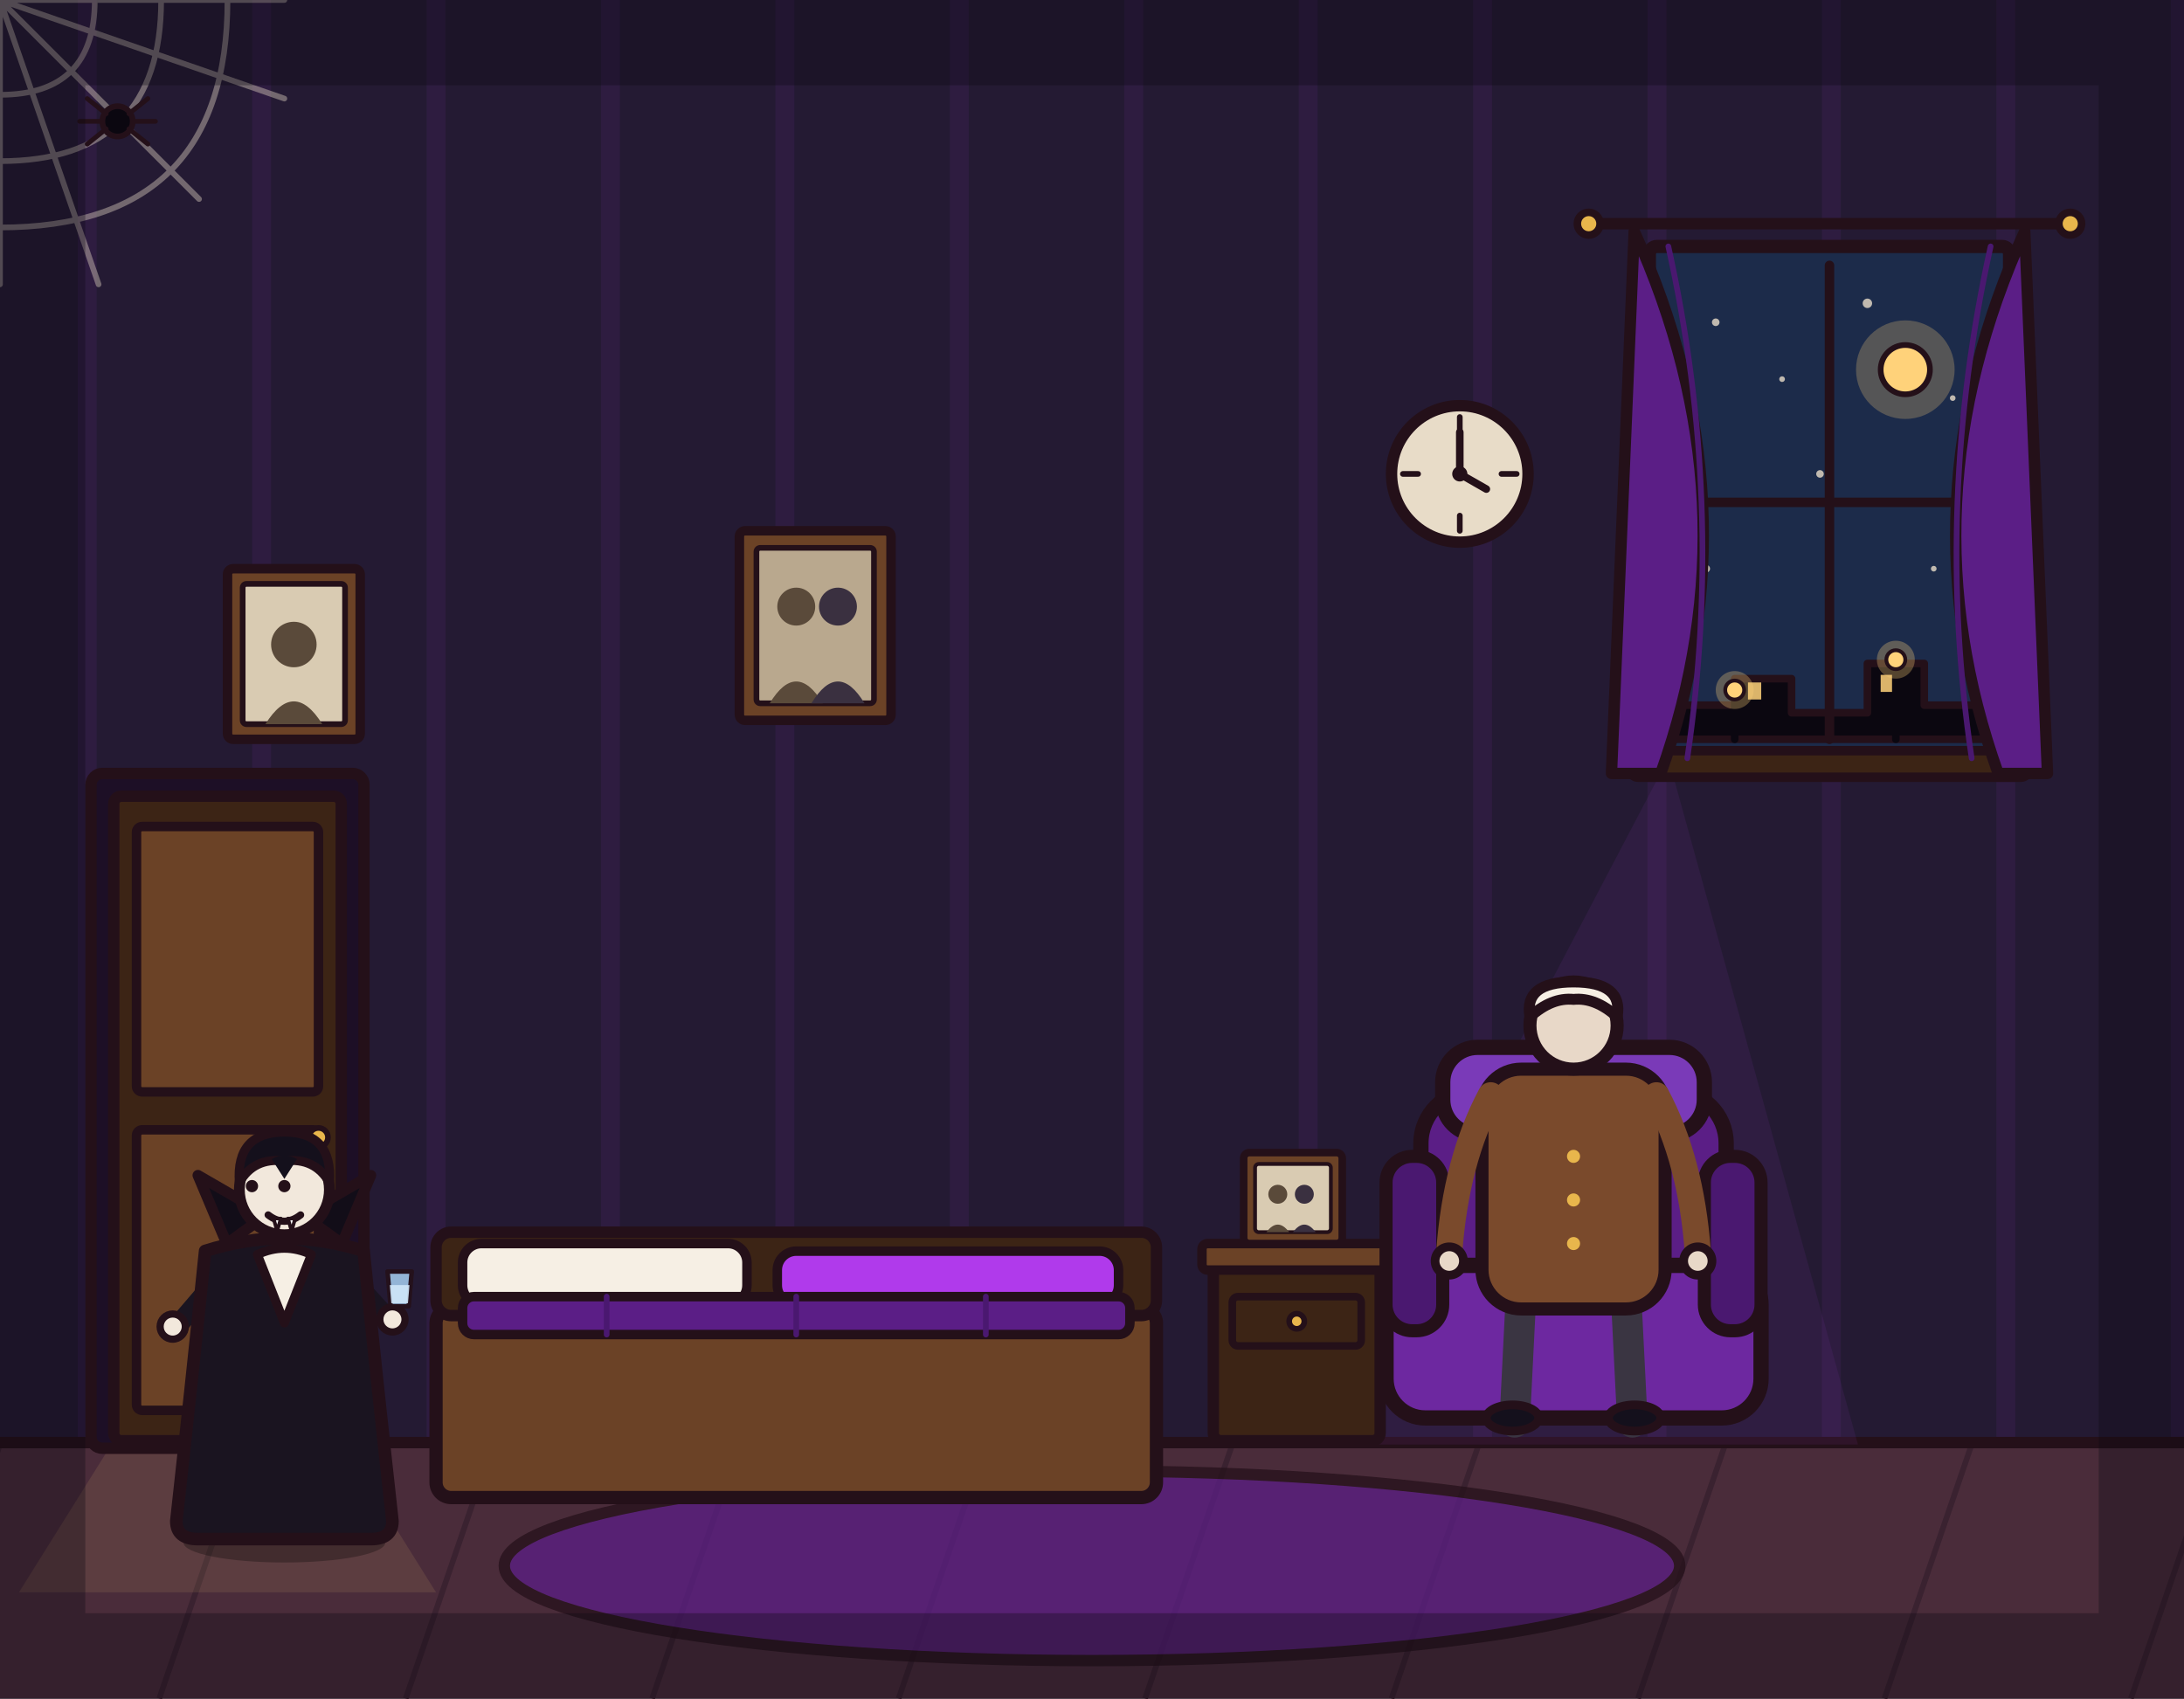
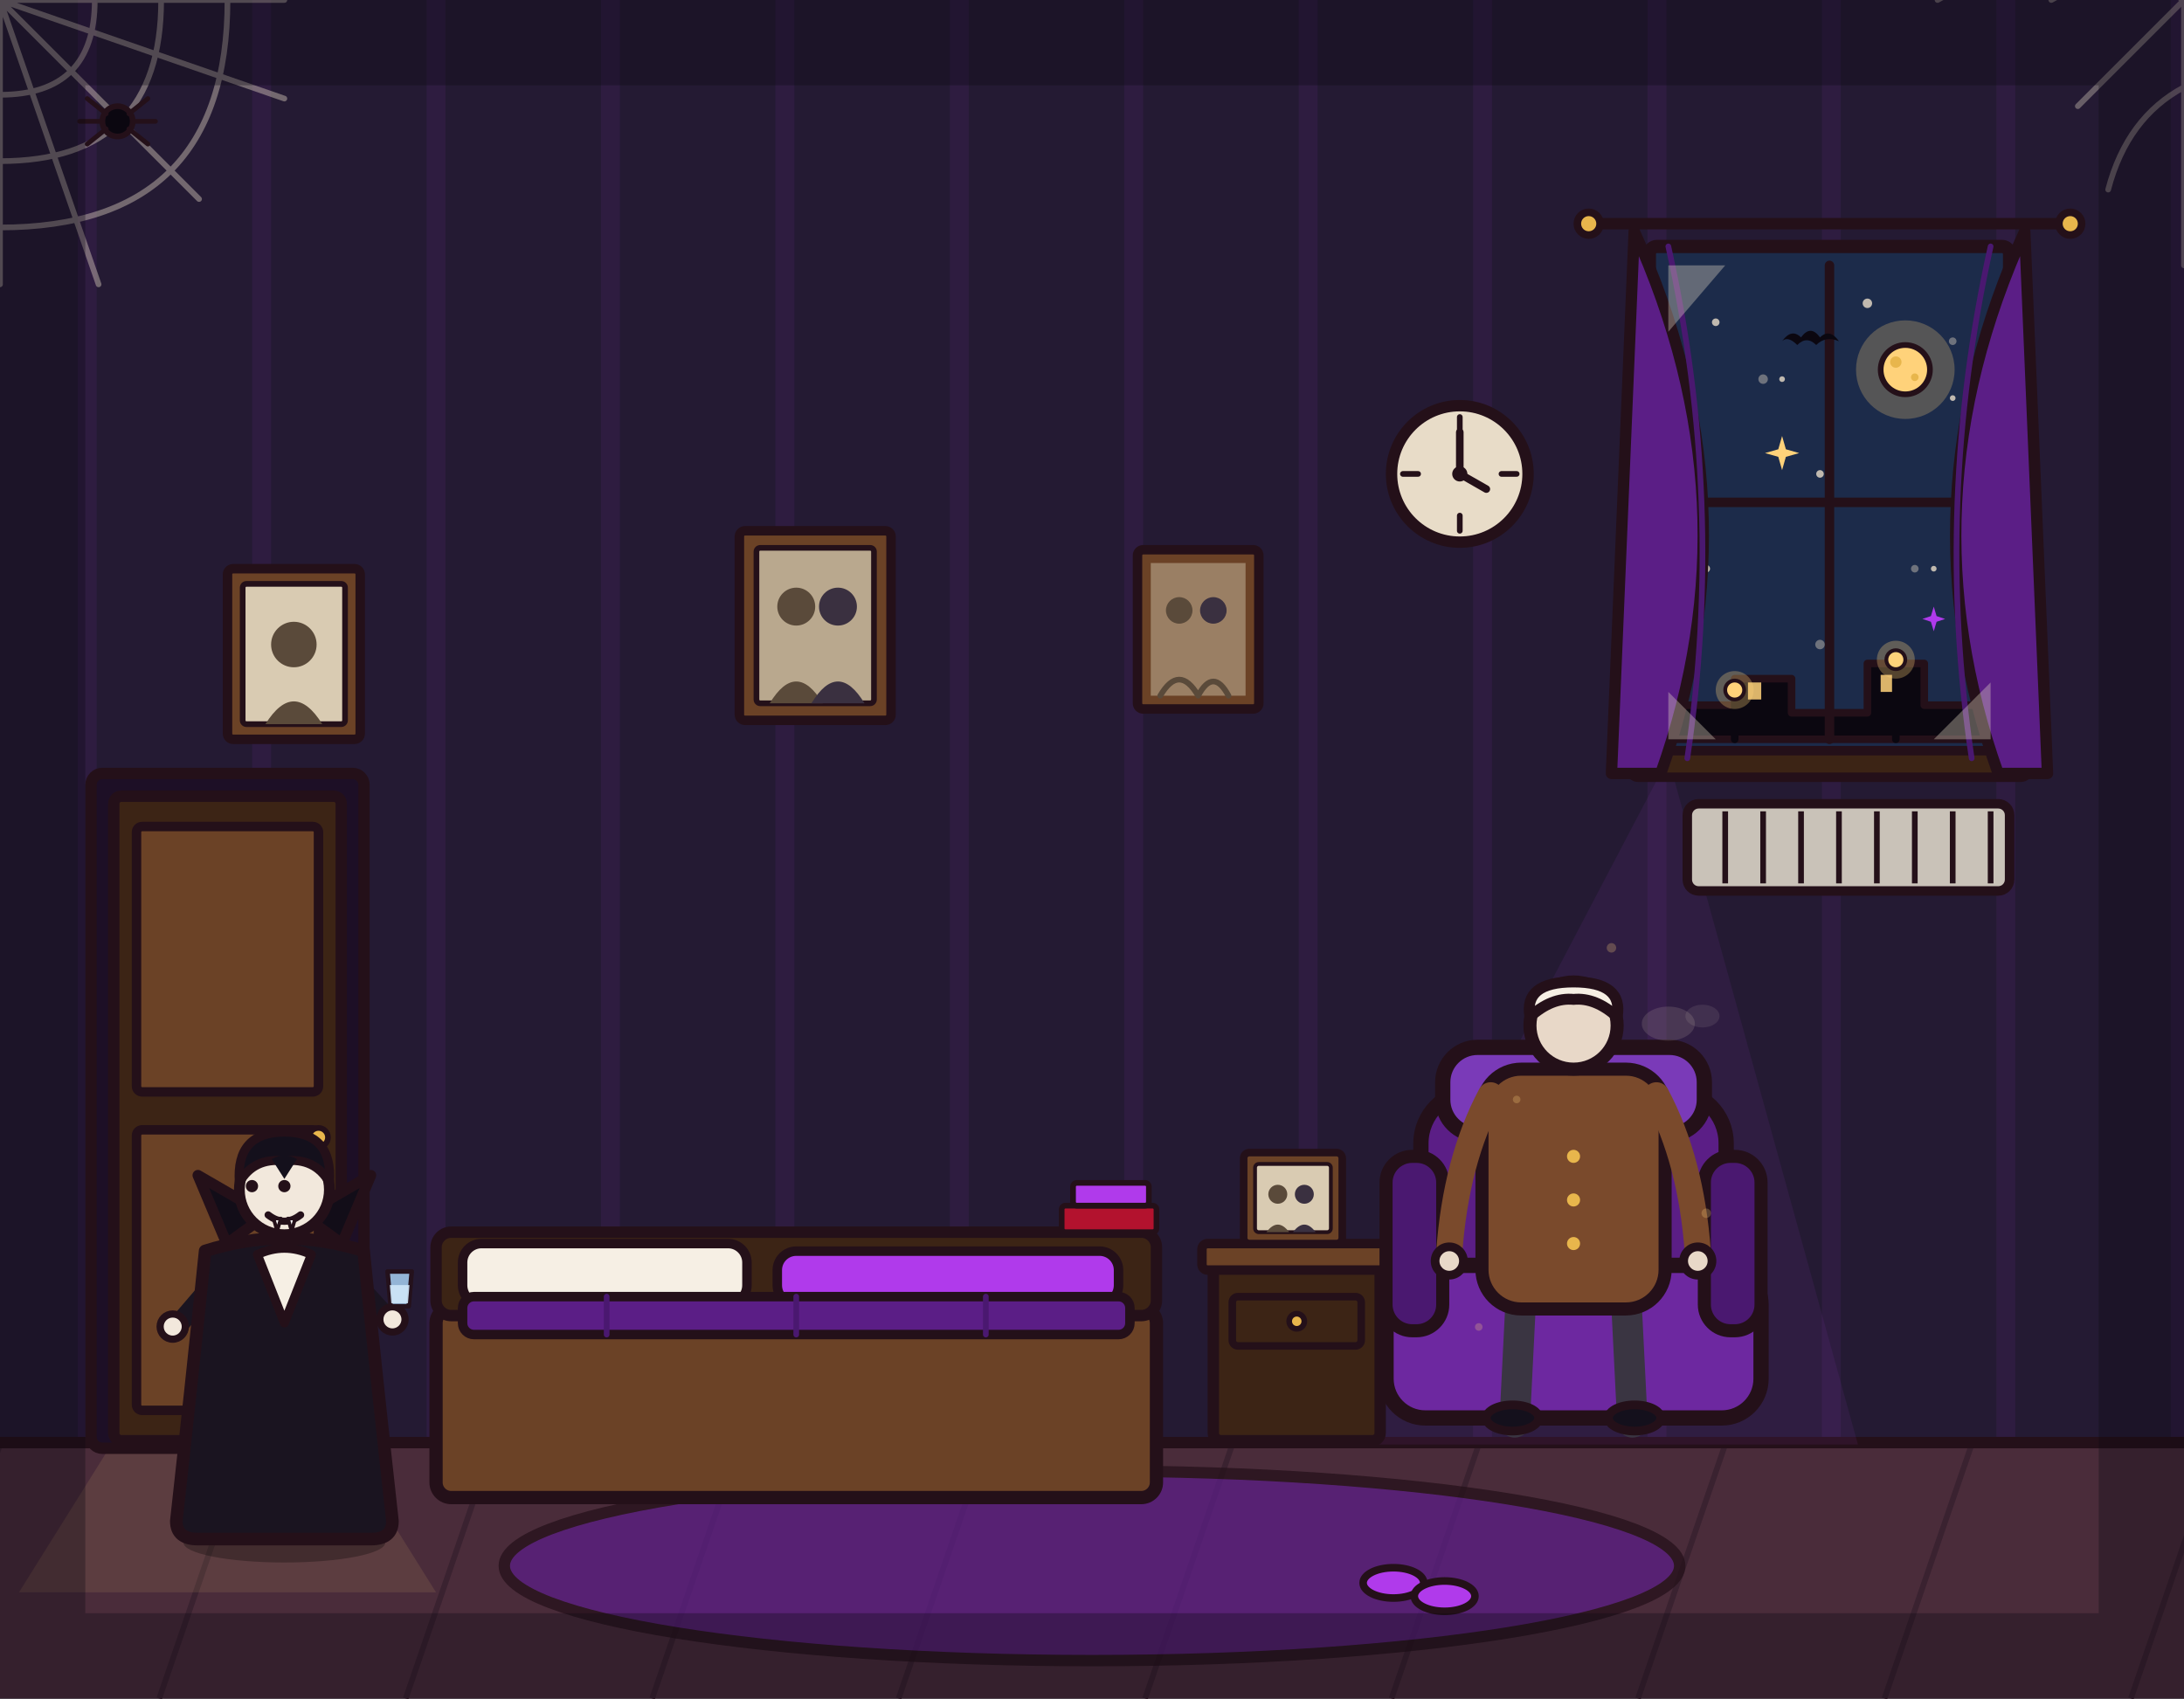
<svg xmlns="http://www.w3.org/2000/svg" viewBox="0 0 1152 896" width="1152" height="896">
  <rect x="0" y="0" width="1152" height="896" fill="#241a33" />
  <path d="M46 0V762M138 0V762M230 0V762M322 0V762M414 0V762M506 0V762M598 0V762M690 0V762M782 0V762M874 0V762M966 0V762M1058 0V762M1150 0V762" stroke="#b03aeb" stroke-width="10" opacity=".07" fill="none" />
  <g stroke="#e8dcc8" stroke-width="3" opacity=".4" fill="none" stroke-linecap="round">
    <path d="M0 0 L150 0 M0 0 L0 150 M0 0 L105 105 M0 0 L150 52 M0 0 L52 150" />
    <path d="M50 0 Q50 50 0 50" />
    <path d="M85 0 Q85 85 0 85" />
    <path d="M120 0 Q120 120 0 120" />
  </g>
  <g transform="translate(62 64)">
    <circle r="8" fill="#0b0710" stroke="#241019" stroke-width="3" stroke-linejoin="round" />
    <path d="M-6 -4 L-16 -12 M-8 0 L-20 0 M-6 4 L-16 12 M6 -4 L16 -12 M8 0 L20 0 M6 4 L16 12" stroke="#241019" stroke-width="2.5" fill="none" stroke-linecap="round" />
  </g>
  <rect x="120" y="300" width="70" height="90" rx="3" fill="#6b4226" stroke="#241019" stroke-width="5" stroke-linejoin="round" stroke-linecap="round" />
  <rect x="128" y="308" width="54" height="74" rx="2" fill="#d9cbb2" stroke="#241019" stroke-width="3" stroke-linejoin="round" stroke-linecap="round" />
  <circle cx="155" cy="340" r="12" fill="#5a4a3a" />
  <path d="M140 382 Q155 358 170 382 Z" fill="#5a4a3a" />
  <rect x="390" y="280" width="80" height="100" rx="3" fill="#6b4226" stroke="#241019" stroke-width="5" stroke-linejoin="round" stroke-linecap="round" />
  <rect x="399" y="289" width="62" height="82" rx="2" fill="#b9a88e" stroke="#241019" stroke-width="3" stroke-linejoin="round" stroke-linecap="round" />
  <circle cx="420" cy="320" r="10" fill="#5a4a3a" />
  <circle cx="442" cy="320" r="10" fill="#3a3040" />
  <path d="M406 371 Q420 348 434 371 Z" fill="#5a4a3a" />
  <path d="M428 371 Q442 348 456 371 Z" fill="#3a3040" />
  <circle cx="770" cy="250" r="36" fill="#e8dcc8" stroke="#241019" stroke-width="6" stroke-linejoin="round" stroke-linecap="round" />
  <line x1="770" y1="220" x2="770" y2="228" stroke="#241019" stroke-width="3" stroke-linecap="round" />
  <line x1="770" y1="280" x2="770" y2="272" stroke="#241019" stroke-width="3" stroke-linecap="round" />
  <line x1="740" y1="250" x2="748" y2="250" stroke="#241019" stroke-width="3" stroke-linecap="round" />
  <line x1="800" y1="250" x2="792" y2="250" stroke="#241019" stroke-width="3" stroke-linecap="round" />
  <line x1="770" y1="250" x2="770" y2="228" stroke="#241019" stroke-width="4" stroke-linecap="round" />
  <line x1="770" y1="250" x2="784" y2="258" stroke="#241019" stroke-width="4" stroke-linecap="round" />
  <circle cx="770" cy="250" r="4" fill="#241019" />
  <rect x="0" y="760" width="1152" height="136" fill="#4a2c3a" />
  <path d="M0 762 L-46 896M130 762 L84 896M260 762 L214 896M390 762 L344 896M520 762 L474 896M650 762 L604 896M780 762 L734 896M910 762 L864 896M1040 762 L994 896M1170 762 L1124 896" stroke="#3a2230" stroke-width="3" fill="none" />
  <line x1="0" y1="761" x2="1152" y2="761" stroke="#241019" stroke-width="6" stroke-linecap="round" />
  <polygon points="880,400 690,762 980,762" fill="#b03aeb" opacity="0.08" />
  <ellipse cx="576" cy="826" rx="310" ry="50" fill="#5b1e86" stroke="#241019" stroke-width="6" stroke-linejoin="round" stroke-linecap="round" opacity="0.75" />
  <polygon points="60,760 180,760 230,840 10,840" fill="#ffd27a" opacity="0.1" />
  <rect x="48" y="408" width="144" height="356" rx="6" fill="#1d0f26" stroke="#241019" stroke-width="6" stroke-linejoin="round" stroke-linecap="round" />
  <rect x="60" y="420" width="120" height="340" rx="4" fill="#3c2415" stroke="#241019" stroke-width="6" stroke-linejoin="round" stroke-linecap="round" />
  <rect x="72" y="436" width="96" height="140" rx="3" fill="#6b4226" stroke="#241019" stroke-width="5" stroke-linejoin="round" stroke-linecap="round" />
  <rect x="72" y="596" width="96" height="148" rx="3" fill="#6b4226" stroke="#241019" stroke-width="5" stroke-linejoin="round" stroke-linecap="round" />
  <circle cx="168" cy="600" r="5" fill="#e8b64c" stroke="#241019" stroke-width="3" stroke-linejoin="round" stroke-linecap="round" />
  <rect x="230" y="690" width="380" height="100" rx="8" fill="#6b4226" stroke="#241019" stroke-width="7" stroke-linejoin="round" stroke-linecap="round" />
  <rect x="230" y="650" width="380" height="44" rx="8" fill="#3c2415" stroke="#241019" stroke-width="6" stroke-linejoin="round" stroke-linecap="round" />
  <rect x="244" y="656" width="150" height="32" rx="10" fill="#f6efe4" stroke="#241019" stroke-width="5" stroke-linejoin="round" stroke-linecap="round" />
  <rect x="410" y="660" width="180" height="28" rx="10" fill="#b03aeb" stroke="#241019" stroke-width="5" stroke-linejoin="round" stroke-linecap="round" />
  <rect x="244" y="684" width="352" height="20" rx="6" fill="#5b1e86" stroke="#241019" stroke-width="5" stroke-linejoin="round" stroke-linecap="round" />
  <line x1="320" y1="684" x2="320" y2="704" stroke="#4a1870" stroke-width="3" stroke-linecap="round" />
  <line x1="420" y1="684" x2="420" y2="704" stroke="#4a1870" stroke-width="3" stroke-linecap="round" />
  <line x1="520" y1="684" x2="520" y2="704" stroke="#4a1870" stroke-width="3" stroke-linecap="round" />
  <rect x="640" y="664" width="88" height="96" rx="4" fill="#3c2415" stroke="#241019" stroke-width="6" stroke-linejoin="round" stroke-linecap="round" />
  <rect x="634" y="656" width="100" height="14" rx="3" fill="#6b4226" stroke="#241019" stroke-width="5" stroke-linejoin="round" stroke-linecap="round" />
  <rect x="650" y="684" width="68" height="26" rx="3" fill="none" stroke="#241019" stroke-width="4" stroke-linejoin="round" stroke-linecap="round" />
  <circle cx="684" cy="697" r="4" fill="#e8b64c" stroke="#241019" stroke-width="3" stroke-linejoin="round" stroke-linecap="round" />
  <rect x="656" y="608" width="52" height="48" rx="3" fill="#6b4226" stroke="#241019" stroke-width="4" stroke-linejoin="round" stroke-linecap="round" />
  <rect x="662" y="614" width="40" height="36" rx="2" fill="#d9cbb2" stroke="#241019" stroke-width="2" stroke-linejoin="round" stroke-linecap="round" />
  <circle cx="674" cy="630" r="5" fill="#5a4a3a" />
  <circle cx="688" cy="630" r="5" fill="#3a3040" />
  <path d="M668 650 Q674 642 680 650 Z" fill="#5a4a3a" />
  <path d="M682 650 Q688 642 694 650 Z" fill="#3a3040" />
  <line x1="840" y1="118" x2="1090" y2="118" stroke="#241019" stroke-width="6" stroke-linecap="round" />
  <circle cx="838" cy="118" r="6" fill="#e8b64c" stroke="#241019" stroke-width="4" stroke-linejoin="round" stroke-linecap="round" />
  <circle cx="1092" cy="118" r="6" fill="#e8b64c" stroke="#241019" stroke-width="4" stroke-linejoin="round" stroke-linecap="round" />
  <rect x="870" y="130" width="190" height="270" rx="4" fill="#1c2b4a" stroke="#241019" stroke-width="7" stroke-linejoin="round" stroke-linecap="round" />
  <rect x="880" y="140" width="170" height="250" fill="#1c2b4a" />
  <g fill="#e8dcc8" opacity=".8">
    <circle cx="905" cy="170" r="2" />
    <circle cx="940" cy="200" r="1.5" />
    <circle cx="985" cy="160" r="2.5" />
    <circle cx="1030" cy="210" r="1.5" />
    <circle cx="960" cy="250" r="2" />
    <circle cx="1020" cy="300" r="1.5" />
    <circle cx="900" cy="300" r="2" />
  </g>
  <circle cx="1005" cy="195" r="26" fill="#ffd27a" opacity="0.25" stroke="none" />
  <circle cx="1005" cy="195" r="13" fill="#ffd27a" stroke="#241019" stroke-width="3" stroke-linejoin="round" stroke-linecap="round" />
  <path d="M880 390 L880 372 L915 372 L915 358 L945 358 L945 376 L985 376 L985 350 L1015 350 L1015 372 L1050 372 L1050 390 Z" fill="#0b0710" stroke="#241019" stroke-width="4" stroke-linejoin="round" stroke-linecap="round" />
  <rect x="922" y="360" width="7" height="9" fill="#ffd27a" opacity="0.85" />
  <rect x="992" y="356" width="7" height="9" fill="#ffd27a" opacity="0.85" />
  <line x1="915" y1="390" x2="915" y2="368" stroke="#0b0710" stroke-width="4" stroke-linecap="round" />
  <circle cx="915" cy="364" r="10" fill="#ffd27a" opacity="0.3" stroke="none" />
  <circle cx="915" cy="364" r="5" fill="#ffd27a" stroke="#241019" stroke-width="2" stroke-linejoin="round" stroke-linecap="round" />
  <line x1="1000" y1="390" x2="1000" y2="352" stroke="#0b0710" stroke-width="4" stroke-linecap="round" />
  <circle cx="1000" cy="348" r="10" fill="#ffd27a" opacity="0.3" stroke="none" />
  <circle cx="1000" cy="348" r="5" fill="#ffd27a" stroke="#241019" stroke-width="2" stroke-linejoin="round" stroke-linecap="round" />
  <line x1="965" y1="140" x2="965" y2="390" stroke="#241019" stroke-width="5" stroke-linecap="round" />
  <line x1="880" y1="265" x2="1050" y2="265" stroke="#241019" stroke-width="5" stroke-linecap="round" />
  <rect x="860" y="396" width="210" height="14" rx="4" fill="#3c2415" stroke="#241019" stroke-width="5" stroke-linejoin="round" stroke-linecap="round" />
  <path d="M862 122 Q927 265 876 408 L850 408 Z" fill="#5b1e86" stroke="#241019" stroke-width="6" stroke-linejoin="round" stroke-linecap="round" />
  <path d="M1068 122 Q1003 265 1054 408 L1080 408 Z" fill="#5b1e86" stroke="#241019" stroke-width="6" stroke-linejoin="round" stroke-linecap="round" />
  <path d="M880 130 Q910 265 890 400" fill="none" stroke="#4a1870" stroke-width="3" stroke-linecap="round" />
  <path d="M1050 130 Q1020 265 1040 400" fill="none" stroke="#4a1870" stroke-width="3" stroke-linecap="round" />
  <g transform="translate(830 748) scale(1.15)">
    <rect x="-70" y="-150" width="140" height="110" rx="24" fill="#5b1e86" stroke="#241019" stroke-width="7" stroke-linejoin="round" stroke-linecap="round" />
    <rect x="-86" y="-70" width="172" height="70" rx="18" fill="#6d28a0" stroke="#241019" stroke-width="7" stroke-linejoin="round" stroke-linecap="round" />
    <rect x="-86" y="-120" width="26" height="80" rx="12" fill="#4a1870" stroke="#241019" stroke-width="6" stroke-linejoin="round" stroke-linecap="round" />
    <rect x="60" y="-120" width="26" height="80" rx="12" fill="#4a1870" stroke="#241019" stroke-width="6" stroke-linejoin="round" stroke-linecap="round" />
    <rect x="-60" y="-170" width="120" height="40" rx="16" fill="#7a3ab8" stroke="#241019" stroke-width="7" stroke-linejoin="round" stroke-linecap="round" />
    <path d="M-24 -58 L-27 2" fill="none" stroke="#3a3542" stroke-width="14" stroke-linecap="round" stroke-linejoin="round" />
    <path d="M24 -58 L27 2" fill="none" stroke="#3a3542" stroke-width="14" stroke-linecap="round" stroke-linejoin="round" />
    <ellipse cx="-28" cy="0" rx="12" ry="6" fill="#14101c" stroke="#241019" stroke-width="4" stroke-linejoin="round" stroke-linecap="round" />
    <ellipse cx="28" cy="0" rx="12" ry="6" fill="#14101c" stroke="#241019" stroke-width="4" stroke-linejoin="round" stroke-linecap="round" />
    <rect x="-42" y="-160" width="84" height="110" rx="18" fill="#7a4a2c" stroke="#241019" stroke-width="6" stroke-linejoin="round" stroke-linecap="round" />
    <path d="M-38 -148 Q-54 -118 -57 -76" fill="none" stroke="#7a4a2c" stroke-width="12" stroke-linecap="round" stroke-linejoin="round" />
    <path d="M38 -148 Q54 -118 57 -76" fill="none" stroke="#7a4a2c" stroke-width="12" stroke-linecap="round" stroke-linejoin="round" />
    <circle cx="-57" cy="-72" r="6.5" fill="#e8d8c8" stroke="#241019" stroke-width="4" stroke-linejoin="round" stroke-linecap="round" />
    <circle cx="57" cy="-72" r="6.5" fill="#e8d8c8" stroke="#241019" stroke-width="4" stroke-linejoin="round" stroke-linecap="round" />
    <circle cx="0" cy="-120" r="3" fill="#e8b64c" stroke-width="0" stroke-linejoin="round" stroke-linecap="round" stroke="none" />
    <circle cx="0" cy="-100" r="3" fill="#e8b64c" stroke-width="0" stroke-linejoin="round" stroke-linecap="round" stroke="none" />
    <circle cx="0" cy="-80" r="3" fill="#e8b64c" stroke-width="0" stroke-linejoin="round" stroke-linecap="round" stroke="none" />
    <circle cx="0" cy="-180" r="20" fill="#e8d8c8" stroke="#241019" stroke-width="6" stroke-linejoin="round" stroke-linecap="round" />
    <path d="M-20 -184 Q-23 -200 0 -200 Q23 -200 20 -184 Q10 -193 0 -192 Q-10 -193 -20 -184 Z" fill="#f6efe4" stroke="#241019" stroke-width="5" stroke-linejoin="round" stroke-linecap="round" />
  </g>
  <g transform="translate(150 810) scale(0.95 0.95)">
    <ellipse cx="0" cy="4" rx="56" ry="11" fill="#000000" stroke-width="0" stroke-linejoin="round" stroke-linecap="round" stroke="none" opacity="0.28" />
    <path d="M-12 -62 L-16 -6" fill="none" stroke="#241a2e" stroke-width="15" stroke-linecap="round" stroke-linejoin="round" />
    <path d="M12 -62 L16 -6" fill="none" stroke="#241a2e" stroke-width="15" stroke-linecap="round" stroke-linejoin="round" />
    <ellipse cx="-18" cy="-4" rx="15" ry="7" fill="#14101c" stroke="#241019" stroke-width="4" stroke-linejoin="round" stroke-linecap="round" />
    <ellipse cx="18" cy="-4" rx="15" ry="7" fill="#14101c" stroke="#241019" stroke-width="4" stroke-linejoin="round" stroke-linecap="round" />
    <path d="M-34 -146 L-58 -118" fill="none" stroke="#1a1420" stroke-width="11" stroke-linecap="round" stroke-linejoin="round" />
    <circle cx="-62" cy="-116" r="7" fill="#f2e8dc" stroke="#241019" stroke-width="4" stroke-linejoin="round" stroke-linecap="round" />
    <path d="M34 -146 L56 -122" fill="none" stroke="#1a1420" stroke-width="11" stroke-linecap="round" stroke-linejoin="round" />
    <circle cx="60" cy="-120" r="7" fill="#f2e8dc" stroke="#241019" stroke-width="4" stroke-linejoin="round" stroke-linecap="round" />
    <g transform="translate(64 -134) scale(0.42)">
      <path d="M-16 -30 L16 -30 L12 16 L-12 16 Z" fill="#9fc4e8" stroke="#241019" stroke-width="6" stroke-linejoin="round" stroke-linecap="round" opacity="0.9" />
      <path d="M-13 -12 L13 -12 L11 12 L-11 12 Z" fill="#cfe6f8" stroke-width="0" stroke-linejoin="round" stroke-linecap="round" stroke="none" opacity="0.9" />
    </g>
    <path d="M-44 -158 Q-52 -80 -60 -8 Q-60 2 -48 2 L48 2 Q60 2 60 -8 Q52 -80 44 -158 Q0 -172 -44 -158 Z" fill="#1a1420" stroke="#241019" stroke-width="7" stroke-linejoin="round" stroke-linecap="round" />
    <path d="M-32 -162 L-48 -200 L-10 -178 Z" fill="#120d18" stroke="#241019" stroke-width="6" stroke-linejoin="round" stroke-linecap="round" />
    <path d="M32 -162 L48 -200 L10 -178 Z" fill="#120d18" stroke="#241019" stroke-width="6" stroke-linejoin="round" stroke-linecap="round" />
    <path d="M-15 -156 L0 -118 L15 -156 Q0 -163 -15 -156 Z" fill="#f6efe4" stroke="#241019" stroke-width="5" stroke-linejoin="round" stroke-linecap="round" />
    <circle cx="0" cy="-192" r="25" fill="#f2e8dc" stroke="#241019" stroke-width="6" stroke-linejoin="round" stroke-linecap="round" />
    <path d="M-25 -196 Q-27 -224 0 -224 Q27 -224 25 -196 Q17 -210 0 -208 Q-17 -210 -25 -196 Z" fill="#14101c" stroke="#241019" stroke-width="5" stroke-linejoin="round" stroke-linecap="round" />
    <path d="M-7 -209 L0 -198 L7 -209 Q0 -213 -7 -209 Z" fill="#14101c" stroke-width="0" stroke-linejoin="round" stroke-linecap="round" stroke="none" />
    <circle cx="-18" cy="-194" r="3.4" fill="#241019" stroke-width="0" stroke-linejoin="round" stroke-linecap="round" stroke="none" />
    <circle cx="0" cy="-194" r="3.4" fill="#241019" stroke-width="0" stroke-linejoin="round" stroke-linecap="round" stroke="none" />
    <path d="M-9 -178 Q0 -171 9 -178" fill="none" stroke="#241019" stroke-width="4" stroke-linecap="round" stroke-linejoin="round" />
    <path d="M-6 -176 L-2 -176 L-4 -169 Z" fill="#ffffff" stroke="#241019" stroke-width="2" stroke-linejoin="round" stroke-linecap="round" />
    <path d="M2 -176 L6 -176 L4 -169 Z" fill="#ffffff" stroke="#241019" stroke-width="2" stroke-linejoin="round" stroke-linecap="round" />
  </g>
+   <g fill="#e8dcc8" opacity=".35">
+     <path d="M880 140 L910 140 L880 175 Z" stroke="none" />
+     <path d="M1050 390 L1020 390 L1050 360 Z" stroke="none" />
+     <path d="M880 390 L905 390 L880 365 Z" stroke="none" />
+   </g>
+   <g fill="#e8dcc8" opacity=".4">
+     <circle cx="930" cy="200" r="2.5" />
+     <circle cx="1010" cy="300" r="2" />
+     <circle cx="960" cy="340" r="2.5" />
+     <circle cx="1030" cy="180" r="2" />
+   </g>
+   <circle cx="1000" cy="191" r="3" fill="#e8b64c" stroke="none" />
+   <circle cx="1010" cy="199" r="2" fill="#e8b64c" stroke="none" />
+   <path d="M940 230 L942 237 L949 239 L942 241 L940 248 L938 241 L931 239 L938 237 Z" fill="#ffd27a" stroke="none" />
+   <path d="M1020 320 L1021.5 325 L1026 326.5 L1021.5 328 L1020 333 L1018.5 328 L1014 326.5 L1018.5 325 Z" fill="#b03aeb" stroke="none" />
+   <path d="M940 180 Q945 173 950 178 Q955 171 960 178 Q965 173 970 180 Q963 177 958 182 Q953 177 948 182 Q943 177 940 180 Z" fill="#0b0710" stroke="none" />
+   <g>
+     <rect x="890" y="424" width="170" height="46" rx="6" fill="#c9c2b8" stroke="#241019" stroke-width="5" stroke-linejoin="round" />
+     <line x1="910" y1="428" x2="910" y2="466" stroke="#241019" stroke-width="3" />
+     <line x1="930" y1="428" x2="930" y2="466" stroke="#241019" stroke-width="3" />
+     <line x1="950" y1="428" x2="950" y2="466" stroke="#241019" stroke-width="3" />
+     <line x1="970" y1="428" x2="970" y2="466" stroke="#241019" stroke-width="3" />
+     <line x1="990" y1="428" x2="990" y2="466" stroke="#241019" stroke-width="3" />
+     <line x1="1010" y1="428" x2="1010" y2="466" stroke="#241019" stroke-width="3" />
+     <line x1="1030" y1="428" x2="1030" y2="466" stroke="#241019" stroke-width="3" />
+     <line x1="1050" y1="428" x2="1050" y2="466" stroke="#241019" stroke-width="3" />
+   </g>
+   <ellipse cx="880" cy="540" rx="14" ry="9" fill="#e8dcc8" opacity=".14" stroke="none" />
+   <ellipse cx="898" cy="536" rx="9" ry="6" fill="#e8dcc8" opacity=".1" stroke="none" />
+   <g>
+     <rect x="600" y="290" width="64" height="84" rx="3" fill="#6b4226" stroke="#241019" stroke-width="5" stroke-linejoin="round" />
+     <rect x="607" y="297" width="50" height="70" fill="#b9a88e" opacity=".6" stroke="none" />
+     <circle cx="622" cy="322" r="7" fill="#5a4a3a" stroke="none" />
+     <circle cx="640" cy="322" r="7" fill="#3a3040" stroke="none" />
+     <path d="M612 367 Q622 350 632 367 M632 367 Q640 352 648 367" stroke="#5a4a3a" stroke-width="3" fill="none" stroke-linecap="round" />
+   </g>
+   <ellipse cx="735" cy="835" rx="16" ry="8" fill="#b03aeb" stroke="#241019" stroke-width="4" stroke-linejoin="round" />
+   <ellipse cx="762" cy="842" rx="16" ry="8" fill="#b03aeb" stroke="#241019" stroke-width="4" stroke-linejoin="round" />
+   <rect x="560" y="636" width="50" height="14" rx="2" fill="#b3122e" stroke="#241019" stroke-width="3" stroke-linejoin="round" />
+   <rect x="566" y="624" width="40" height="12" rx="2" fill="#b03aeb" stroke="#241019" stroke-width="3" stroke-linejoin="round" />
+   <g fill="#ffd27a" opacity=".25">
+     <circle cx="850" cy="500" r="2.5" />
+     <circle cx="800" cy="580" r="2" />
+     <circle cx="900" cy="640" r="2.5" />
+     <circle cx="780" cy="700" r="2" />
+   </g>
+   <g stroke="#e8dcc8" stroke-width="3" opacity=".35" fill="none" stroke-linecap="round">
+     <path d="M1152 0 A70 70 0 0 0 1082 0" />
+     <path d="M1152 0 A130 130 0 0 0 1022 0" />
+     <line x1="1152" y1="0" x2="1152" y2="140" />
+     <line x1="1152" y1="0" x2="1096" y2="56" />
+     <path d="M1152 46 Q1122 62 1112 100" />
+   </g>
  <rect x="0" y="0" width="1152" height="896" fill="none" stroke="#0b0710" stroke-width="90" opacity="0.32" />
</svg>
